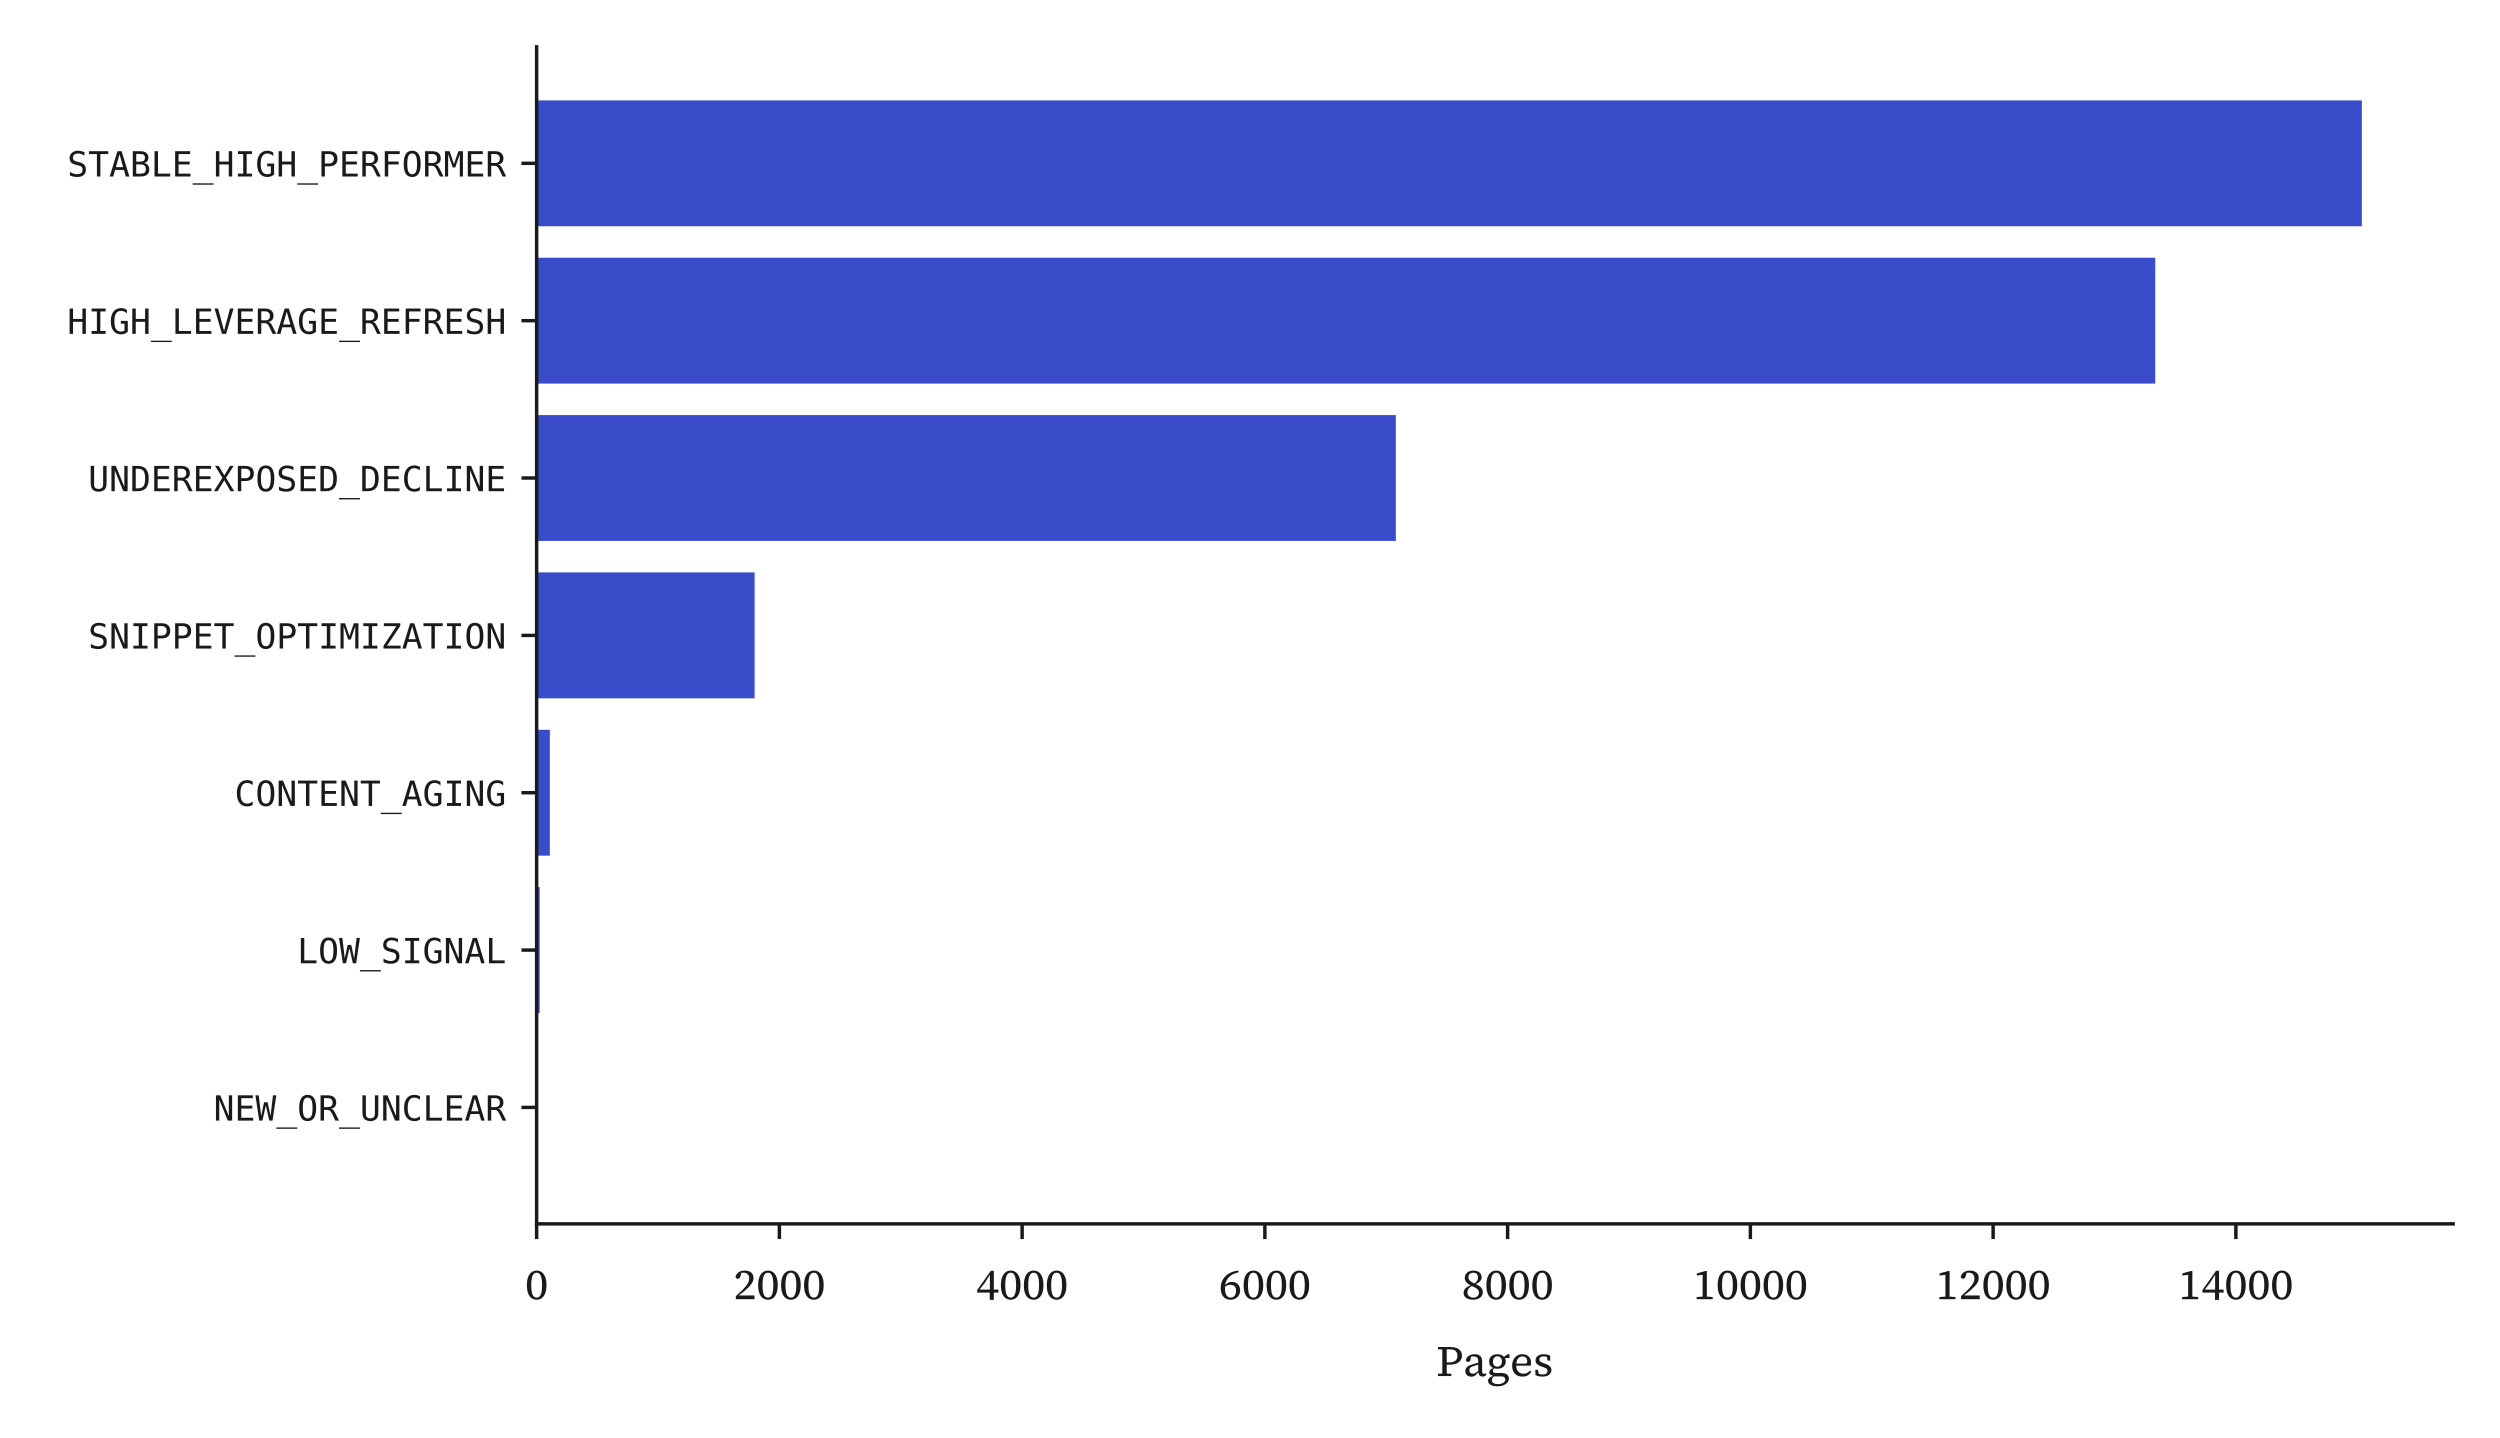
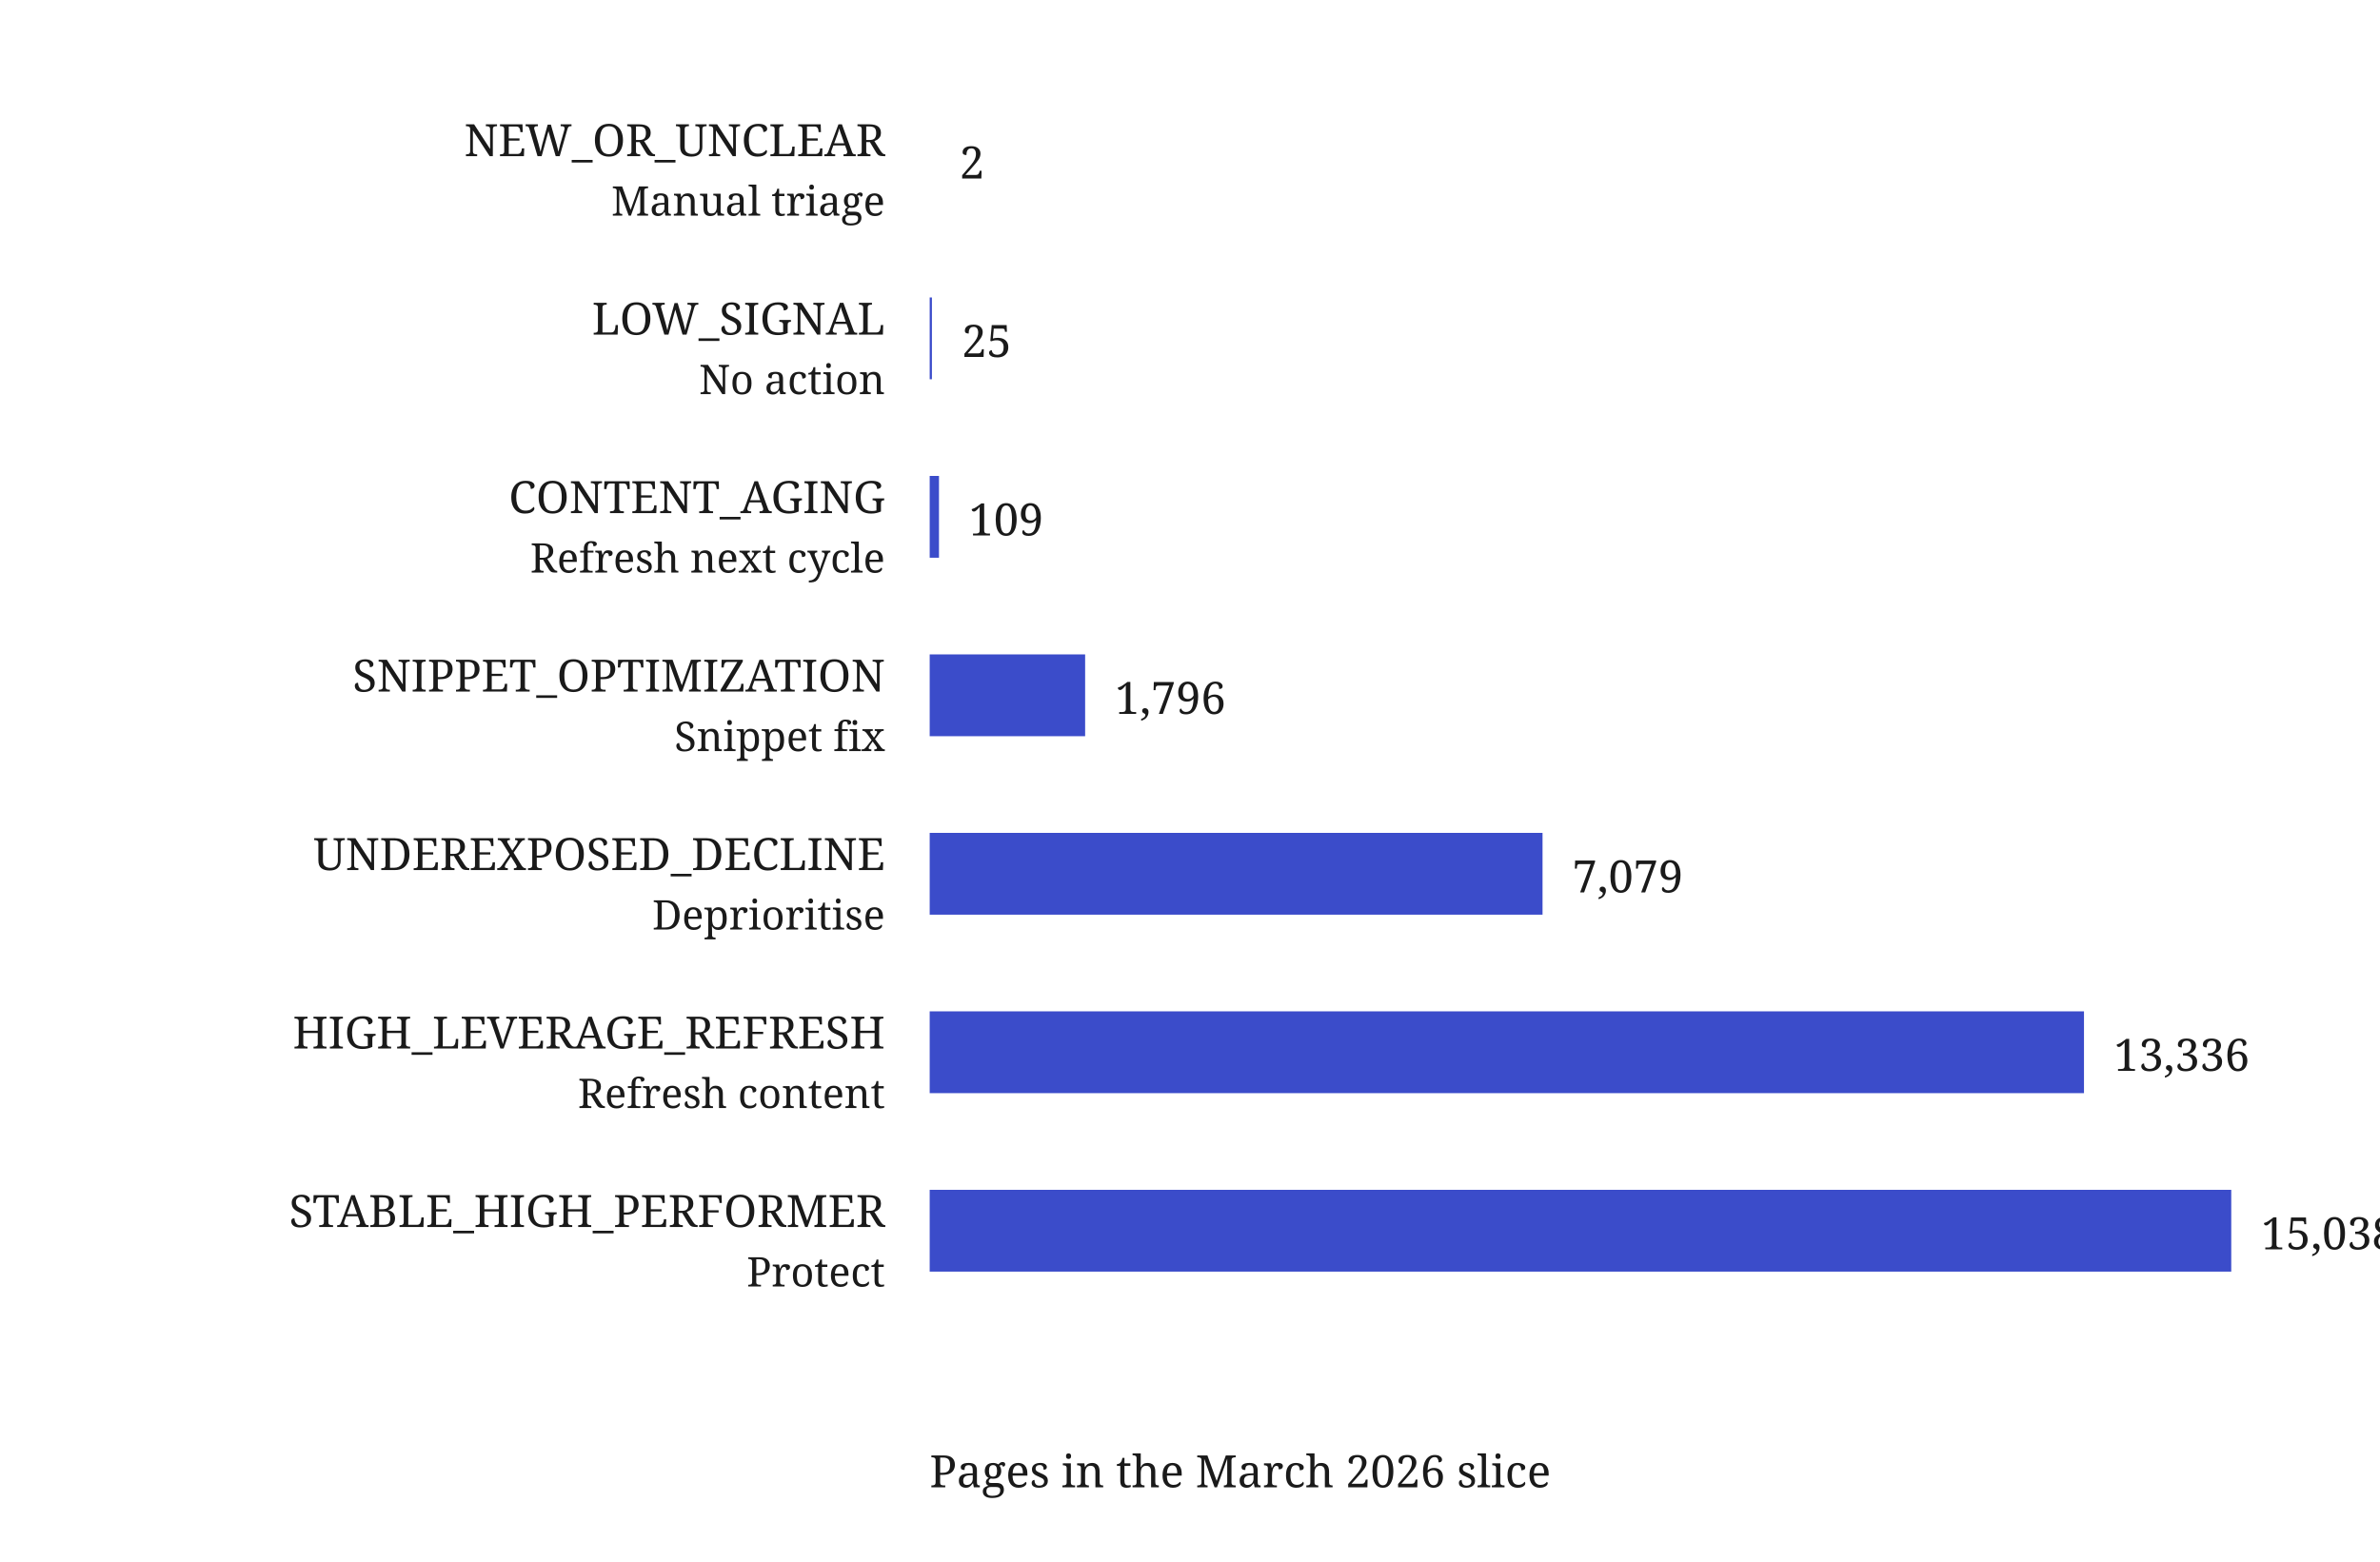
- <svg xmlns="http://www.w3.org/2000/svg" xmlns:xlink="http://www.w3.org/1999/xlink" width="576pt" height="331.2pt" viewBox="0 0 576 331.2" version="1.1">
-   <defs>
-     <style type="text/css">*{stroke-linejoin: round; stroke-linecap: butt}</style>
-   </defs>
-   <g id="figure_1">
-     <g id="patch_1">
-       <path d="M 0 331.2  L 576 331.2  L 576 0  L 0 0  L 0 331.2  z " style="fill: none" />
-     </g>
-     <g id="axes_1">
-       <g id="patch_2">
-         <path d="M 123.64 281.98  L 565.2 281.98  L 565.2 10.8  L 123.64 10.8  L 123.64 281.98  z " style="fill: none" />
-       </g>
-       <g id="patch_3">
-         <path d="M 123.64 269.654  L 123.696 269.654  L 123.696 240.65  L 123.64 240.65  z " clip-path="url(#p94d26c40f6)" style="fill: #3b4cca" />
-       </g>
-       <g id="patch_4">
-         <path d="M 123.64 233.4  L 124.339 233.4  L 124.339 204.396  L 123.64 204.396  z " clip-path="url(#p94d26c40f6)" style="fill: #3b4cca" />
-       </g>
-       <g id="patch_5">
-         <path d="M 123.64 197.146  L 126.688 197.146  L 126.688 168.142  L 123.64 168.142  z " clip-path="url(#p94d26c40f6)" style="fill: #3b4cca" />
-       </g>
-       <g id="patch_6">
-         <path d="M 123.64 160.892  L 173.865 160.892  L 173.865 131.888  L 123.64 131.888  z " clip-path="url(#p94d26c40f6)" style="fill: #3b4cca" />
-       </g>
-       <g id="patch_7">
-         <path d="M 123.64 124.638  L 321.602 124.638  L 321.602 95.634  L 123.64 95.634  z " clip-path="url(#p94d26c40f6)" style="fill: #3b4cca" />
-       </g>
-       <g id="patch_8">
-         <path d="M 123.64 88.384  L 496.577 88.384  L 496.577 59.38  L 123.64 59.38  z " clip-path="url(#p94d26c40f6)" style="fill: #3b4cca" />
-       </g>
-       <g id="patch_9">
-         <path d="M 123.64 52.13  L 544.173 52.13  L 544.173 23.126  L 123.64 23.126  z " clip-path="url(#p94d26c40f6)" style="fill: #3b4cca" />
-       </g>
-       <g id="matplotlib.axis_1">
-         <g id="xtick_1">
-           <g id="line2d_1">
-             <defs>
-               <path id="m55b475b2a7" d="M 0 0  L 0 3.5  " style="stroke: #1a1a1a; stroke-width: 0.8" />
-             </defs>
-             <g>
-               <use xlink:href="#m55b475b2a7" x="123.64" y="281.98" style="fill: #1a1a1a; stroke: #1a1a1a; stroke-width: 0.8" />
-             </g>
-           </g>
-           <g id="text_1">
-             <g style="fill: #1a1a1a" transform="translate(120.9947 299.34) scale(0.1 -0.1)">
-               <defs>
-                 <path id="SourceSerif4-Regular-87" d="M 1702 -77  Q 1286 -77 956 150  Q 627 378 441 851  Q 256 1325 256 2054  Q 256 2790 441 3270  Q 627 3750 956 3987  Q 1286 4224 1702 4224  Q 2118 4224 2441 3993  Q 2765 3763 2953 3289  Q 3142 2816 3142 2080  Q 3142 1350 2953 870  Q 2765 390 2441 156  Q 2118 -77 1702 -77  z M 1702 237  Q 1901 237 2048 342  Q 2195 448 2294 669  Q 2394 890 2445 1235  Q 2496 1581 2496 2067  Q 2496 2554 2445 2902  Q 2394 3251 2294 3475  Q 2195 3699 2048 3804  Q 1901 3910 1702 3910  Q 1504 3910 1350 3804  Q 1197 3699 1097 3478  Q 998 3258 947 2909  Q 896 2560 896 2067  Q 896 1581 947 1235  Q 998 890 1097 669  Q 1197 448 1350 342  Q 1504 237 1702 237  z " transform="scale(0.015625)" />
-               </defs>
-               <use xlink:href="#SourceSerif4-Regular-87" />
-             </g>
-           </g>
-         </g>
-         <g id="xtick_2">
-           <g id="line2d_2">
-             <g>
-               <use xlink:href="#m55b475b2a7" x="179.569" y="281.98" style="fill: #1a1a1a; stroke: #1a1a1a; stroke-width: 0.8" />
-             </g>
-           </g>
-           <g id="text_2">
-             <g style="fill: #1a1a1a" transform="translate(168.9882 299.34) scale(0.1 -0.1)">
-               <defs>
-                 <path id="SourceSerif4-Regular-89" d="M 352 0  L 352 454  Q 614 685 860 921  Q 1107 1158 1338 1382  Q 1677 1722 1894 2006  Q 2112 2291 2217 2553  Q 2323 2816 2323 3066  Q 2323 3456 2099 3686  Q 1875 3917 1485 3917  Q 1325 3917 1168 3894  Q 1011 3872 858 3821  L 1203 4026  L 1062 3488  Q 1024 3334 966 3228  Q 909 3123 832 3072  Q 755 3021 646 3021  Q 493 3021 413 3101  Q 333 3181 294 3270  Q 346 3565 531 3779  Q 717 3994 1005 4109  Q 1293 4224 1645 4224  Q 2054 4224 2348 4096  Q 2643 3968 2800 3718  Q 2957 3469 2957 3117  Q 2957 2829 2835 2563  Q 2714 2298 2435 1987  Q 2157 1677 1677 1254  Q 1542 1139 1385 1014  Q 1229 890 1059 762  Q 890 634 717 506  L 800 710  L 800 550  L 3104 550  L 3104 0  L 352 0  z " transform="scale(0.015625)" />
-               </defs>
-               <use xlink:href="#SourceSerif4-Regular-89" />
-               <use xlink:href="#SourceSerif4-Regular-87" transform="translate(52.90625 0)" />
-               <use xlink:href="#SourceSerif4-Regular-87" transform="translate(105.8125 0)" />
-               <use xlink:href="#SourceSerif4-Regular-87" transform="translate(158.7188 0)" />
-             </g>
-           </g>
-         </g>
-         <g id="xtick_3">
-           <g id="line2d_3">
-             <g>
-               <use xlink:href="#m55b475b2a7" x="235.499" y="281.98" style="fill: #1a1a1a; stroke: #1a1a1a; stroke-width: 0.8" />
-             </g>
-           </g>
-           <g id="text_3">
-             <g style="fill: #1a1a1a" transform="translate(224.9176 299.34) scale(0.1 -0.1)">
-               <defs>
-                 <path id="SourceSerif4-Regular-8b" d="M 1997 -96  L 1997 1152  L 2016 1248  L 2016 3616  L 1850 3616  L 2099 3738  L 1312 2470  L 435 1338  L 506 1587  L 506 1414  L 3277 1414  L 3277 973  L 147 973  L 147 1357  L 2150 4186  L 2598 4186  L 2598 -96  L 1997 -96  z " transform="scale(0.015625)" />
-               </defs>
-               <use xlink:href="#SourceSerif4-Regular-8b" />
-               <use xlink:href="#SourceSerif4-Regular-87" transform="translate(52.90625 0)" />
-               <use xlink:href="#SourceSerif4-Regular-87" transform="translate(105.8125 0)" />
-               <use xlink:href="#SourceSerif4-Regular-87" transform="translate(158.7188 0)" />
-             </g>
-           </g>
-         </g>
-         <g id="xtick_4">
-           <g id="line2d_4">
-             <g>
-               <use xlink:href="#m55b475b2a7" x="291.428" y="281.98" style="fill: #1a1a1a; stroke: #1a1a1a; stroke-width: 0.8" />
-             </g>
-           </g>
-           <g id="text_4">
-             <g style="fill: #1a1a1a" transform="translate(280.847 299.34) scale(0.1 -0.1)">
-               <defs>
-                 <path id="SourceSerif4-Regular-8d" d="M 1715 -77  Q 1292 -77 962 115  Q 633 307 444 700  Q 256 1094 256 1683  Q 256 2163 428 2595  Q 601 3027 934 3369  Q 1267 3712 1750 3936  Q 2233 4160 2854 4224  L 2918 3974  Q 2368 3853 1980 3635  Q 1593 3418 1350 3120  Q 1107 2822 995 2457  Q 883 2093 883 1670  Q 883 1152 988 838  Q 1094 525 1283 381  Q 1472 237 1708 237  Q 1964 237 2143 358  Q 2323 480 2422 707  Q 2521 934 2521 1248  Q 2521 1683 2306 1904  Q 2092 2125 1728 2125  Q 1478 2125 1244 2045  Q 1011 1965 812 1760  L 716 1990  L 838 1965  Q 1036 2253 1308 2403  Q 1580 2554 1939 2554  Q 2304 2554 2569 2394  Q 2835 2234 2979 1949  Q 3123 1664 3123 1280  Q 3123 973 3011 723  Q 2899 474 2703 294  Q 2508 115 2255 19  Q 2003 -77 1715 -77  z " transform="scale(0.015625)" />
-               </defs>
-               <use xlink:href="#SourceSerif4-Regular-8d" />
-               <use xlink:href="#SourceSerif4-Regular-87" transform="translate(52.90625 0)" />
-               <use xlink:href="#SourceSerif4-Regular-87" transform="translate(105.8125 0)" />
-               <use xlink:href="#SourceSerif4-Regular-87" transform="translate(158.7188 0)" />
-             </g>
-           </g>
-         </g>
-         <g id="xtick_5">
-           <g id="line2d_5">
-             <g>
-               <use xlink:href="#m55b475b2a7" x="347.358" y="281.98" style="fill: #1a1a1a; stroke: #1a1a1a; stroke-width: 0.8" />
-             </g>
-           </g>
-           <g id="text_5">
-             <g style="fill: #1a1a1a" transform="translate(336.7764 299.34) scale(0.1 -0.1)">
-               <defs>
-                 <path id="SourceSerif4-Regular-8f" d="M 1690 -77  Q 1268 -77 951 38  Q 634 154 458 387  Q 282 621 282 954  Q 282 1222 407 1424  Q 532 1626 762 1776  Q 992 1926 1319 2035  L 1415 2163  L 1664 2048  Q 1383 1888 1200 1737  Q 1018 1587 931 1408  Q 845 1229 845 998  Q 845 768 954 595  Q 1063 422 1258 329  Q 1453 237 1716 237  Q 2093 237 2317 438  Q 2541 640 2541 973  Q 2541 1178 2445 1331  Q 2349 1485 2122 1629  Q 1895 1773 1498 1946  Q 1165 2093 931 2269  Q 698 2445 573 2662  Q 448 2880 448 3155  Q 448 3475 608 3715  Q 768 3955 1056 4089  Q 1344 4224 1728 4224  Q 2119 4224 2391 4099  Q 2663 3974 2803 3750  Q 2944 3526 2944 3232  Q 2944 3034 2845 2848  Q 2746 2662 2547 2505  Q 2349 2349 2042 2221  L 1965 2106  L 1754 2214  Q 2087 2458 2247 2694  Q 2407 2931 2407 3213  Q 2407 3411 2330 3571  Q 2253 3731 2099 3820  Q 1946 3910 1716 3910  Q 1504 3910 1338 3830  Q 1172 3750 1082 3603  Q 992 3456 992 3251  Q 992 3072 1069 2918  Q 1146 2765 1351 2617  Q 1556 2470 1927 2304  Q 2292 2144 2557 1974  Q 2823 1805 2967 1581  Q 3111 1357 3111 1030  Q 3111 704 2931 451  Q 2752 198 2432 60  Q 2112 -77 1690 -77  z " transform="scale(0.015625)" />
-               </defs>
-               <use xlink:href="#SourceSerif4-Regular-8f" />
-               <use xlink:href="#SourceSerif4-Regular-87" transform="translate(52.90625 0)" />
-               <use xlink:href="#SourceSerif4-Regular-87" transform="translate(105.8125 0)" />
-               <use xlink:href="#SourceSerif4-Regular-87" transform="translate(158.7188 0)" />
-             </g>
-           </g>
-         </g>
-         <g id="xtick_6">
-           <g id="line2d_6">
-             <g>
-               <use xlink:href="#m55b475b2a7" x="403.287" y="281.98" style="fill: #1a1a1a; stroke: #1a1a1a; stroke-width: 0.8" />
-             </g>
-           </g>
-           <g id="text_6">
-             <g style="fill: #1a1a1a" transform="translate(390.0606 299.34) scale(0.1 -0.1)">
-               <defs>
-                 <path id="SourceSerif4-Regular-88" d="M 538 0  L 538 320  L 1530 397  L 1939 397  L 2912 320  L 2912 0  L 538 0  z M 1421 0  Q 1421 282 1424 560  Q 1427 838 1427 1116  Q 1427 1395 1427 1677  L 1427 3597  L 570 3488  L 570 3808  L 1882 4173  L 2054 4141  L 2042 2758  L 2042 1677  Q 2042 1395 2045 1116  Q 2048 838 2048 560  Q 2048 282 2054 0  L 1421 0  z " transform="scale(0.015625)" />
-               </defs>
-               <use xlink:href="#SourceSerif4-Regular-88" />
-               <use xlink:href="#SourceSerif4-Regular-87" transform="translate(52.90625 0)" />
-               <use xlink:href="#SourceSerif4-Regular-87" transform="translate(105.8125 0)" />
-               <use xlink:href="#SourceSerif4-Regular-87" transform="translate(158.7188 0)" />
-               <use xlink:href="#SourceSerif4-Regular-87" transform="translate(211.625 0)" />
-             </g>
-           </g>
-         </g>
-         <g id="xtick_7">
-           <g id="line2d_7">
-             <g>
-               <use xlink:href="#m55b475b2a7" x="459.217" y="281.98" style="fill: #1a1a1a; stroke: #1a1a1a; stroke-width: 0.8" />
-             </g>
-           </g>
-           <g id="text_7">
-             <g style="fill: #1a1a1a" transform="translate(445.99 299.34) scale(0.1 -0.1)">
-               <use xlink:href="#SourceSerif4-Regular-88" />
-               <use xlink:href="#SourceSerif4-Regular-89" transform="translate(52.90625 0)" />
-               <use xlink:href="#SourceSerif4-Regular-87" transform="translate(105.8125 0)" />
-               <use xlink:href="#SourceSerif4-Regular-87" transform="translate(158.7188 0)" />
-               <use xlink:href="#SourceSerif4-Regular-87" transform="translate(211.625 0)" />
-             </g>
-           </g>
-         </g>
-         <g id="xtick_8">
-           <g id="line2d_8">
-             <g>
-               <use xlink:href="#m55b475b2a7" x="515.146" y="281.98" style="fill: #1a1a1a; stroke: #1a1a1a; stroke-width: 0.8" />
-             </g>
-           </g>
-           <g id="text_8">
-             <g style="fill: #1a1a1a" transform="translate(501.9194 299.34) scale(0.1 -0.1)">
-               <use xlink:href="#SourceSerif4-Regular-88" />
-               <use xlink:href="#SourceSerif4-Regular-8b" transform="translate(52.90625 0)" />
-               <use xlink:href="#SourceSerif4-Regular-87" transform="translate(105.8125 0)" />
-               <use xlink:href="#SourceSerif4-Regular-87" transform="translate(158.7188 0)" />
-               <use xlink:href="#SourceSerif4-Regular-87" transform="translate(211.625 0)" />
-             </g>
-           </g>
-         </g>
-         <g id="text_9">
-           <g style="fill: #1a1a1a" transform="translate(330.9356 317.05) scale(0.1 -0.1)">
-             <defs>
-               <path id="SourceSerif4-Regular-11" d="M 243 0  L 243 339  L 1101 384  L 1312 384  L 2214 339  L 2214 0  L 243 0  z M 870 0  Q 877 333 877 662  Q 877 992 877 1325  Q 877 1658 877 1990  L 877 2304  Q 877 2637 877 2966  Q 877 3296 877 3629  Q 877 3962 870 4288  L 1536 4288  Q 1536 3962 1533 3632  Q 1530 3302 1530 2969  Q 1530 2637 1530 2304  L 1530 1894  Q 1530 1594 1530 1283  Q 1530 973 1533 653  Q 1536 333 1536 0  L 870 0  z M 1222 1677  L 1222 2022  L 1907 2022  Q 2342 2022 2604 2140  Q 2867 2259 2985 2480  Q 3104 2701 3104 3002  Q 3104 3469 2832 3705  Q 2560 3942 1946 3942  L 1274 3942  L 1274 4288  L 2029 4288  Q 2605 4288 2992 4131  Q 3379 3974 3577 3689  Q 3776 3405 3776 3014  Q 3776 2637 3577 2333  Q 3379 2029 2963 1853  Q 2547 1677 1888 1677  L 1222 1677  z M 243 3955  L 243 4288  L 1133 4288  L 1133 3904  L 1050 3904  L 243 3955  z " transform="scale(0.015625)" />
-               <path id="SourceSerif4-Regular-1c" d="M 1184 -90  Q 819 -90 560 121  Q 301 333 301 742  Q 301 979 400 1158  Q 499 1338 726 1478  Q 954 1619 1344 1728  Q 1530 1786 1712 1834  Q 1894 1882 2076 1933  Q 2259 1984 2438 2035  L 2438 1773  Q 2208 1702 1977 1628  Q 1747 1555 1517 1478  Q 1254 1402 1120 1302  Q 986 1203 938 1091  Q 890 979 890 851  Q 890 614 1037 483  Q 1184 352 1427 352  Q 1587 352 1715 409  Q 1843 467 1990 585  Q 2138 704 2336 877  L 2381 512  L 2157 512  Q 2029 346 1897 208  Q 1766 70 1596 -10  Q 1427 -90 1184 -90  z M 2842 -70  Q 2566 -70 2396 109  Q 2227 288 2214 640  L 2202 653  L 2202 2118  Q 2202 2413 2131 2585  Q 2061 2758 1910 2828  Q 1760 2899 1530 2899  Q 1370 2899 1222 2873  Q 1075 2848 915 2778  L 1171 3034  L 1069 2458  Q 1037 2266 947 2176  Q 858 2086 710 2086  Q 557 2086 477 2166  Q 397 2246 378 2355  Q 461 2752 813 2989  Q 1165 3226 1696 3226  Q 2029 3226 2272 3117  Q 2515 3008 2646 2768  Q 2778 2528 2778 2118  L 2778 698  Q 2778 499 2848 412  Q 2918 326 3046 326  Q 3130 326 3190 355  Q 3251 384 3302 422  L 3405 198  Q 3309 77 3171 3  Q 3034 -70 2842 -70  z " transform="scale(0.015625)" />
-               <path id="SourceSerif4-Regular-22" d="M 1600 -1510  Q 1152 -1510 845 -1408  Q 538 -1306 378 -1126  Q 218 -947 218 -717  Q 218 -538 307 -397  Q 397 -256 595 -141  Q 794 -26 1114 70  L 1158 26  Q 1037 -64 953 -166  Q 870 -269 828 -377  Q 787 -486 787 -614  Q 787 -781 880 -909  Q 973 -1037 1168 -1107  Q 1363 -1178 1670 -1178  Q 2029 -1178 2272 -1085  Q 2515 -992 2640 -841  Q 2765 -691 2765 -518  Q 2765 -307 2614 -176  Q 2464 -45 2138 -45  L 1312 -45  Q 1216 -45 1117 -41  Q 1018 -38 928 -32  L 928 70  Q 691 115 544 227  Q 397 339 397 557  Q 397 749 534 896  Q 672 1043 934 1184  L 934 1325  L 1261 1274  Q 1088 1126 1005 1017  Q 922 909 922 781  Q 922 621 1034 537  Q 1146 454 1402 454  L 2234 454  Q 2586 454 2822 348  Q 3059 243 3177 54  Q 3296 -134 3296 -384  Q 3296 -608 3174 -813  Q 3053 -1018 2829 -1174  Q 2605 -1331 2291 -1420  Q 1978 -1510 1600 -1510  z M 1600 1075  Q 1242 1075 963 1203  Q 685 1331 528 1571  Q 371 1811 371 2144  Q 371 2477 528 2720  Q 685 2963 963 3094  Q 1242 3226 1600 3226  Q 1837 3226 2029 3168  Q 2221 3110 2361 3011  Q 2502 2912 2586 2778  L 2630 2771  Q 2726 2650 2777 2502  Q 2829 2355 2829 2157  Q 2829 1830 2672 1587  Q 2515 1344 2236 1209  Q 1958 1075 1600 1075  z M 1594 1382  Q 1798 1382 1948 1481  Q 2099 1581 2182 1753  Q 2266 1926 2266 2163  Q 2266 2394 2186 2563  Q 2106 2733 1955 2825  Q 1805 2918 1606 2918  Q 1402 2918 1251 2822  Q 1101 2726 1017 2553  Q 934 2381 934 2150  Q 934 1920 1014 1747  Q 1094 1574 1241 1478  Q 1389 1382 1594 1382  z M 2406 2662  L 2406 2848  L 2566 2848  L 3174 3251  L 3379 3219  L 3379 2662  L 2406 2662  z " transform="scale(0.015625)" />
-               <path id="SourceSerif4-Regular-20" d="M 1830 -77  Q 1350 -77 1008 118  Q 666 314 483 675  Q 301 1037 301 1530  Q 301 2029 493 2409  Q 685 2790 1024 3008  Q 1363 3226 1798 3226  Q 2189 3226 2477 3075  Q 2765 2925 2928 2643  Q 3091 2362 3091 1971  Q 3091 1850 3075 1731  Q 3059 1613 3040 1536  L 640 1536  L 640 1837  L 2317 1837  Q 2451 1882 2489 1965  Q 2528 2048 2528 2157  Q 2528 2406 2441 2569  Q 2355 2733 2192 2813  Q 2029 2893 1798 2893  Q 1555 2893 1350 2758  Q 1146 2624 1024 2339  Q 902 2054 902 1594  Q 902 1203 1033 924  Q 1165 646 1405 499  Q 1645 352 1965 352  Q 2304 352 2531 477  Q 2758 602 2938 806  L 3136 646  Q 2995 435 2822 268  Q 2650 102 2413 12  Q 2176 -77 1830 -77  z " transform="scale(0.015625)" />
-               <path id="SourceSerif4-Regular-2e" d="M 1389 -77  Q 1069 -77 806 -16  Q 544 45 333 147  L 307 922  L 685 922  L 858 141  L 550 141  L 550 461  Q 704 358 921 297  Q 1139 237 1395 237  Q 1651 237 1808 307  Q 1965 378 2038 496  Q 2112 614 2112 755  Q 2112 966 1965 1088  Q 1818 1210 1498 1312  L 1286 1389  Q 986 1485 774 1609  Q 563 1734 451 1907  Q 339 2080 339 2317  Q 339 2573 483 2781  Q 627 2989 899 3107  Q 1171 3226 1542 3226  Q 1824 3226 2073 3162  Q 2323 3098 2509 2995  L 2496 2272  L 2125 2272  L 1984 2970  L 2246 2970  L 2246 2707  Q 2093 2810 1917 2858  Q 1741 2906 1542 2906  Q 1216 2906 1059 2778  Q 902 2650 902 2451  Q 902 2253 1040 2141  Q 1178 2029 1510 1914  L 1677 1856  Q 2016 1747 2243 1606  Q 2470 1466 2579 1290  Q 2688 1114 2688 877  Q 2688 608 2534 393  Q 2381 179 2093 51  Q 1805 -77 1389 -77  z " transform="scale(0.015625)" />
-             </defs>
-             <use xlink:href="#SourceSerif4-Regular-11" />
-             <use xlink:href="#SourceSerif4-Regular-1c" transform="translate(62.09375 0)" />
-             <use xlink:href="#SourceSerif4-Regular-22" transform="translate(115.6875 0)" />
-             <use xlink:href="#SourceSerif4-Regular-20" transform="translate(169.8906 0)" />
-             <use xlink:href="#SourceSerif4-Regular-2e" transform="translate(223.1875 0)" />
-           </g>
-         </g>
-       </g>
-       <g id="matplotlib.axis_2">
-         <g id="ytick_1">
-           <g id="line2d_9">
-             <defs>
-               <path id="mc82a48d1d4" d="M 0 0  L -3.5 0  " style="stroke: #1a1a1a; stroke-width: 0.8" />
-             </defs>
-             <g>
-               <use xlink:href="#mc82a48d1d4" x="123.64" y="255.152" style="fill: #1a1a1a; stroke: #1a1a1a; stroke-width: 0.8" />
-             </g>
-           </g>
-           <g id="text_10">
-             <g style="fill: #1a1a1a" transform="translate(49.2125 258.1911) scale(0.08 -0.08)">
-               <defs>
-                 <path id="DejaVuSansMono-31" d="M 434 4666  L 1234 4666  L 2809 825  L 2809 4666  L 3419 4666  L 3419 0  L 2619 0  L 1044 3841  L 1044 0  L 434 0  L 434 4666  z " transform="scale(0.015625)" />
-                 <path id="DejaVuSansMono-28" d="M 616 4666  L 3384 4666  L 3384 4134  L 1247 4134  L 1247 2753  L 3291 2753  L 3291 2222  L 1247 2222  L 1247 531  L 3444 531  L 3444 0  L 616 0  L 616 4666  z " transform="scale(0.015625)" />
-                 <path id="DejaVuSansMono-3a" d="M 0 4666  L 616 4666  L 1063 878  L 1594 3384  L 2253 3384  L 2791 872  L 3238 4666  L 3853 4666  L 3156 0  L 2559 0  L 1925 2772  L 1294 0  L 697 0  L 0 4666  z " transform="scale(0.015625)" />
-                 <path id="DejaVuSansMono-42" d="M 3853 -1259  L 3853 -1509  L 0 -1509  L 0 -1259  L 3853 -1259  z " transform="scale(0.015625)" />
-                 <path id="DejaVuSansMono-32" d="M 2828 2328  Q 2828 3356 2617 3797  Q 2406 4238 1925 4238  Q 1447 4238 1236 3797  Q 1025 3356 1025 2328  Q 1025 1303 1236 862  Q 1447 422 1925 422  Q 2406 422 2617 861  Q 2828 1300 2828 2328  z M 3488 2328  Q 3488 1109 3102 509  Q 2716 -91 1925 -91  Q 1134 -91 750 506  Q 366 1103 366 2328  Q 366 3550 752 4150  Q 1138 4750 1925 4750  Q 2716 4750 3102 4150  Q 3488 3550 3488 2328  z " transform="scale(0.015625)" />
-                 <path id="DejaVuSansMono-35" d="M 2375 2203  Q 2619 2141 2791 1967  Q 2963 1794 3219 1275  L 3853 0  L 3175 0  L 2619 1178  Q 2378 1681 2186 1826  Q 1994 1972 1684 1972  L 1081 1972  L 1081 0  L 447 0  L 447 4666  L 1747 4666  Q 2516 4666 2925 4319  Q 3334 3972 3334 3316  Q 3334 2853 3082 2561  Q 2831 2269 2375 2203  z M 1081 4147  L 1081 2491  L 1772 2491  Q 2225 2491 2447 2694  Q 2669 2897 2669 3316  Q 2669 3719 2433 3933  Q 2197 4147 1747 4147  L 1081 4147  z " transform="scale(0.015625)" />
-                 <path id="DejaVuSansMono-38" d="M 459 1791  L 459 4666  L 1094 4666  L 1094 1503  Q 1094 1163 1112 1017  Q 1131 872 1178 794  Q 1278 609 1467 515  Q 1656 422 1925 422  Q 2197 422 2384 515  Q 2572 609 2675 794  Q 2722 872 2740 1015  Q 2759 1159 2759 1497  L 2759 4666  L 3391 4666  L 3391 1791  Q 3391 1075 3302 773  Q 3213 472 2994 275  Q 2788 91 2522 0  Q 2256 -91 1925 -91  Q 1597 -91 1331 0  Q 1066 91 856 275  Q 641 469 550 776  Q 459 1084 459 1791  z " transform="scale(0.015625)" />
-                 <path id="DejaVuSansMono-26" d="M 3353 166  Q 3113 38 2859 -26  Q 2606 -91 2322 -91  Q 1425 -91 929 543  Q 434 1178 434 2328  Q 434 3472 932 4111  Q 1431 4750 2322 4750  Q 2606 4750 2859 4686  Q 3113 4622 3353 4494  L 3353 3847  Q 3122 4038 2856 4138  Q 2591 4238 2322 4238  Q 1706 4238 1400 3763  Q 1094 3288 1094 2328  Q 1094 1372 1400 897  Q 1706 422 2322 422  Q 2597 422 2861 522  Q 3125 622 3353 813  L 3353 166  z " transform="scale(0.015625)" />
-                 <path id="DejaVuSansMono-2f" d="M 672 4666  L 1306 4666  L 1306 531  L 3559 531  L 3559 0  L 672 0  L 672 4666  z " transform="scale(0.015625)" />
-                 <path id="DejaVuSansMono-24" d="M 1925 4109  L 1259 1722  L 2591 1722  L 1925 4109  z M 1544 4666  L 2309 4666  L 3738 0  L 3084 0  L 2741 1216  L 1106 1216  L 769 0  L 116 0  L 1544 4666  z " transform="scale(0.015625)" />
-               </defs>
-               <use xlink:href="#DejaVuSansMono-31" />
-               <use xlink:href="#DejaVuSansMono-28" transform="translate(60.20312 0)" />
-               <use xlink:href="#DejaVuSansMono-3a" transform="translate(120.4062 0)" />
-               <use xlink:href="#DejaVuSansMono-42" transform="translate(180.6094 0)" />
-               <use xlink:href="#DejaVuSansMono-32" transform="translate(240.8125 0)" />
-               <use xlink:href="#DejaVuSansMono-35" transform="translate(301.0156 0)" />
-               <use xlink:href="#DejaVuSansMono-42" transform="translate(361.2188 0)" />
-               <use xlink:href="#DejaVuSansMono-38" transform="translate(421.4219 0)" />
-               <use xlink:href="#DejaVuSansMono-31" transform="translate(481.625 0)" />
-               <use xlink:href="#DejaVuSansMono-26" transform="translate(541.8281 0)" />
-               <use xlink:href="#DejaVuSansMono-2f" transform="translate(602.0312 0)" />
-               <use xlink:href="#DejaVuSansMono-28" transform="translate(662.2344 0)" />
-               <use xlink:href="#DejaVuSansMono-24" transform="translate(722.4375 0)" />
-               <use xlink:href="#DejaVuSansMono-35" transform="translate(782.6406 0)" />
-             </g>
-           </g>
-         </g>
-         <g id="ytick_2">
-           <g id="line2d_10">
-             <g>
-               <use xlink:href="#mc82a48d1d4" x="123.64" y="218.898" style="fill: #1a1a1a; stroke: #1a1a1a; stroke-width: 0.8" />
-             </g>
-           </g>
-           <g id="text_11">
-             <g style="fill: #1a1a1a" transform="translate(68.4775 221.9371) scale(0.08 -0.08)">
-               <defs>
-                 <path id="DejaVuSansMono-36" d="M 3163 4506  L 3163 3866  Q 2875 4050 2586 4144  Q 2297 4238 2003 4238  Q 1556 4238 1297 4030  Q 1038 3822 1038 3469  Q 1038 3159 1208 2996  Q 1378 2834 1844 2725  L 2175 2650  Q 2831 2497 3131 2169  Q 3431 1841 3431 1275  Q 3431 609 3018 259  Q 2606 -91 1819 -91  Q 1491 -91 1159 -20  Q 828 50 494 191  L 494 863  Q 853 634 1173 528  Q 1494 422 1819 422  Q 2297 422 2562 636  Q 2828 850 2828 1234  Q 2828 1584 2645 1768  Q 2463 1953 2009 2053  L 1672 2131  Q 1022 2278 728 2575  Q 434 2872 434 3372  Q 434 3997 854 4373  Q 1275 4750 1972 4750  Q 2241 4750 2537 4689  Q 2834 4628 3163 4506  z " transform="scale(0.015625)" />
-                 <path id="DejaVuSansMono-2c" d="M 628 4666  L 3219 4666  L 3219 4134  L 2241 4134  L 2241 531  L 3219 531  L 3219 0  L 628 0  L 628 531  L 1606 531  L 1606 4134  L 628 4134  L 628 4666  z " transform="scale(0.015625)" />
-                 <path id="DejaVuSansMono-2a" d="M 3450 384  Q 3197 150 2880 29  Q 2563 -91 2194 -91  Q 1306 -91 812 545  Q 319 1181 319 2328  Q 319 3472 819 4111  Q 1319 4750 2209 4750  Q 2503 4750 2772 4667  Q 3041 4584 3291 4416  L 3291 3769  Q 3038 4009 2772 4123  Q 2506 4238 2209 4238  Q 1594 4238 1286 3761  Q 978 3284 978 2328  Q 978 1356 1276 889  Q 1575 422 2194 422  Q 2403 422 2561 470  Q 2719 519 2847 622  L 2847 1875  L 2169 1875  L 2169 2394  L 3450 2394  L 3450 384  z " transform="scale(0.015625)" />
-               </defs>
-               <use xlink:href="#DejaVuSansMono-2f" />
-               <use xlink:href="#DejaVuSansMono-32" transform="translate(60.20312 0)" />
-               <use xlink:href="#DejaVuSansMono-3a" transform="translate(120.4062 0)" />
-               <use xlink:href="#DejaVuSansMono-42" transform="translate(180.6094 0)" />
-               <use xlink:href="#DejaVuSansMono-36" transform="translate(240.8125 0)" />
-               <use xlink:href="#DejaVuSansMono-2c" transform="translate(301.0156 0)" />
-               <use xlink:href="#DejaVuSansMono-2a" transform="translate(361.2188 0)" />
-               <use xlink:href="#DejaVuSansMono-31" transform="translate(421.4219 0)" />
-               <use xlink:href="#DejaVuSansMono-24" transform="translate(481.625 0)" />
-               <use xlink:href="#DejaVuSansMono-2f" transform="translate(541.8281 0)" />
-             </g>
-           </g>
-         </g>
-         <g id="ytick_3">
-           <g id="line2d_11">
-             <g>
-               <use xlink:href="#mc82a48d1d4" x="123.64" y="182.644" style="fill: #1a1a1a; stroke: #1a1a1a; stroke-width: 0.8" />
-             </g>
-           </g>
-           <g id="text_12">
-             <g style="fill: #1a1a1a" transform="translate(54.02875 185.6831) scale(0.08 -0.08)">
-               <defs>
-                 <path id="DejaVuSansMono-37" d="M 147 4666  L 3706 4666  L 3706 4134  L 2247 4134  L 2247 0  L 1613 0  L 1613 4134  L 147 4134  L 147 4666  z " transform="scale(0.015625)" />
-               </defs>
-               <use xlink:href="#DejaVuSansMono-26" />
-               <use xlink:href="#DejaVuSansMono-32" transform="translate(60.20312 0)" />
-               <use xlink:href="#DejaVuSansMono-31" transform="translate(120.4062 0)" />
-               <use xlink:href="#DejaVuSansMono-37" transform="translate(180.6094 0)" />
-               <use xlink:href="#DejaVuSansMono-28" transform="translate(240.8125 0)" />
-               <use xlink:href="#DejaVuSansMono-31" transform="translate(301.0156 0)" />
-               <use xlink:href="#DejaVuSansMono-37" transform="translate(361.2188 0)" />
-               <use xlink:href="#DejaVuSansMono-42" transform="translate(421.4219 0)" />
-               <use xlink:href="#DejaVuSansMono-24" transform="translate(481.625 0)" />
-               <use xlink:href="#DejaVuSansMono-2a" transform="translate(541.8281 0)" />
-               <use xlink:href="#DejaVuSansMono-2c" transform="translate(602.0312 0)" />
-               <use xlink:href="#DejaVuSansMono-31" transform="translate(662.2344 0)" />
-               <use xlink:href="#DejaVuSansMono-2a" transform="translate(722.4375 0)" />
-             </g>
-           </g>
-         </g>
-         <g id="ytick_4">
-           <g id="line2d_12">
-             <g>
-               <use xlink:href="#mc82a48d1d4" x="123.64" y="146.39" style="fill: #1a1a1a; stroke: #1a1a1a; stroke-width: 0.8" />
-             </g>
-           </g>
-           <g id="text_13">
-             <g style="fill: #1a1a1a" transform="translate(20.315 149.4291) scale(0.08 -0.08)">
-               <defs>
-                 <path id="DejaVuSansMono-33" d="M 1247 4147  L 1247 2394  L 1978 2394  Q 2416 2394 2661 2625  Q 2906 2856 2906 3272  Q 2906 3688 2662 3917  Q 2419 4147 1978 4147  L 1247 4147  z M 616 4666  L 1978 4666  Q 2759 4666 3162 4311  Q 3566 3956 3566 3272  Q 3566 2581 3164 2228  Q 2763 1875 1978 1875  L 1247 1875  L 1247 0  L 616 0  L 616 4666  z " transform="scale(0.015625)" />
-                 <path id="DejaVuSansMono-30" d="M 269 4666  L 1113 4666  L 1919 2291  L 2731 4666  L 3578 4666  L 3578 0  L 2994 0  L 2994 4122  L 2163 1663  L 1684 1663  L 850 4122  L 850 0  L 269 0  L 269 4666  z " transform="scale(0.015625)" />
-                 <path id="DejaVuSansMono-3d" d="M 556 4666  L 3584 4666  L 3584 4184  L 1147 531  L 3653 531  L 3653 0  L 488 0  L 488 481  L 2859 4134  L 556 4134  L 556 4666  z " transform="scale(0.015625)" />
-               </defs>
-               <use xlink:href="#DejaVuSansMono-36" />
-               <use xlink:href="#DejaVuSansMono-31" transform="translate(60.20312 0)" />
-               <use xlink:href="#DejaVuSansMono-2c" transform="translate(120.4062 0)" />
-               <use xlink:href="#DejaVuSansMono-33" transform="translate(180.6094 0)" />
-               <use xlink:href="#DejaVuSansMono-33" transform="translate(240.8125 0)" />
-               <use xlink:href="#DejaVuSansMono-28" transform="translate(301.0156 0)" />
-               <use xlink:href="#DejaVuSansMono-37" transform="translate(361.2188 0)" />
-               <use xlink:href="#DejaVuSansMono-42" transform="translate(421.4219 0)" />
-               <use xlink:href="#DejaVuSansMono-32" transform="translate(481.625 0)" />
-               <use xlink:href="#DejaVuSansMono-33" transform="translate(541.8281 0)" />
-               <use xlink:href="#DejaVuSansMono-37" transform="translate(602.0312 0)" />
-               <use xlink:href="#DejaVuSansMono-2c" transform="translate(662.2344 0)" />
-               <use xlink:href="#DejaVuSansMono-30" transform="translate(722.4375 0)" />
-               <use xlink:href="#DejaVuSansMono-2c" transform="translate(782.6406 0)" />
-               <use xlink:href="#DejaVuSansMono-3d" transform="translate(842.8438 0)" />
-               <use xlink:href="#DejaVuSansMono-24" transform="translate(903.0469 0)" />
-               <use xlink:href="#DejaVuSansMono-37" transform="translate(963.25 0)" />
-               <use xlink:href="#DejaVuSansMono-2c" transform="translate(1023.453 0)" />
-               <use xlink:href="#DejaVuSansMono-32" transform="translate(1083.656 0)" />
-               <use xlink:href="#DejaVuSansMono-31" transform="translate(1143.859 0)" />
-             </g>
-           </g>
-         </g>
-         <g id="ytick_5">
-           <g id="line2d_13">
-             <g>
-               <use xlink:href="#mc82a48d1d4" x="123.64" y="110.136" style="fill: #1a1a1a; stroke: #1a1a1a; stroke-width: 0.8" />
-             </g>
-           </g>
-           <g id="text_14">
-             <g style="fill: #1a1a1a" transform="translate(20.315 113.1751) scale(0.08 -0.08)">
-               <defs>
-                 <path id="DejaVuSansMono-27" d="M 1363 519  Q 2159 519 2475 911  Q 2791 1303 2791 2328  Q 2791 3363 2477 3755  Q 2163 4147 1363 4147  L 1063 4147  L 1063 519  L 1363 519  z M 1375 4666  Q 2444 4666 2950 4097  Q 3456 3528 3456 2328  Q 3456 1134 2950 567  Q 2444 0 1375 0  L 428 0  L 428 4666  L 1375 4666  z " transform="scale(0.015625)" />
-                 <path id="DejaVuSansMono-3b" d="M 269 4666  L 947 4666  L 1972 2906  L 3016 4666  L 3694 4666  L 2297 2472  L 3794 0  L 3116 0  L 1972 2009  L 738 0  L 56 0  L 1619 2472  L 269 4666  z " transform="scale(0.015625)" />
-               </defs>
-               <use xlink:href="#DejaVuSansMono-38" />
-               <use xlink:href="#DejaVuSansMono-31" transform="translate(60.20312 0)" />
-               <use xlink:href="#DejaVuSansMono-27" transform="translate(120.4062 0)" />
-               <use xlink:href="#DejaVuSansMono-28" transform="translate(180.6094 0)" />
-               <use xlink:href="#DejaVuSansMono-35" transform="translate(240.8125 0)" />
-               <use xlink:href="#DejaVuSansMono-28" transform="translate(301.0156 0)" />
-               <use xlink:href="#DejaVuSansMono-3b" transform="translate(361.2188 0)" />
-               <use xlink:href="#DejaVuSansMono-33" transform="translate(421.4219 0)" />
-               <use xlink:href="#DejaVuSansMono-32" transform="translate(481.625 0)" />
-               <use xlink:href="#DejaVuSansMono-36" transform="translate(541.8281 0)" />
-               <use xlink:href="#DejaVuSansMono-28" transform="translate(602.0312 0)" />
-               <use xlink:href="#DejaVuSansMono-27" transform="translate(662.2344 0)" />
-               <use xlink:href="#DejaVuSansMono-42" transform="translate(722.4375 0)" />
-               <use xlink:href="#DejaVuSansMono-27" transform="translate(782.6406 0)" />
-               <use xlink:href="#DejaVuSansMono-28" transform="translate(842.8438 0)" />
-               <use xlink:href="#DejaVuSansMono-26" transform="translate(903.0469 0)" />
-               <use xlink:href="#DejaVuSansMono-2f" transform="translate(963.25 0)" />
-               <use xlink:href="#DejaVuSansMono-2c" transform="translate(1023.453 0)" />
-               <use xlink:href="#DejaVuSansMono-31" transform="translate(1083.656 0)" />
-               <use xlink:href="#DejaVuSansMono-28" transform="translate(1143.859 0)" />
-             </g>
-           </g>
-         </g>
-         <g id="ytick_6">
-           <g id="line2d_14">
-             <g>
-               <use xlink:href="#mc82a48d1d4" x="123.64" y="73.882" style="fill: #1a1a1a; stroke: #1a1a1a; stroke-width: 0.8" />
-             </g>
-           </g>
-           <g id="text_15">
-             <g style="fill: #1a1a1a" transform="translate(15.49875 76.92104) scale(0.08 -0.08)">
-               <defs>
-                 <path id="DejaVuSansMono-2b" d="M 428 4666  L 1063 4666  L 1063 2753  L 2791 2753  L 2791 4666  L 3425 4666  L 3425 0  L 2791 0  L 2791 2222  L 1063 2222  L 1063 0  L 428 0  L 428 4666  z " transform="scale(0.015625)" />
-                 <path id="DejaVuSansMono-39" d="M 1925 531  L 3022 4666  L 3675 4666  L 2309 0  L 1544 0  L 178 4666  L 831 4666  L 1925 531  z " transform="scale(0.015625)" />
-                 <path id="DejaVuSansMono-29" d="M 728 4666  L 3475 4666  L 3475 4134  L 1363 4134  L 1363 2759  L 3278 2759  L 3278 2228  L 1363 2228  L 1363 0  L 728 0  L 728 4666  z " transform="scale(0.015625)" />
-               </defs>
-               <use xlink:href="#DejaVuSansMono-2b" />
-               <use xlink:href="#DejaVuSansMono-2c" transform="translate(60.20312 0)" />
-               <use xlink:href="#DejaVuSansMono-2a" transform="translate(120.4062 0)" />
-               <use xlink:href="#DejaVuSansMono-2b" transform="translate(180.6094 0)" />
-               <use xlink:href="#DejaVuSansMono-42" transform="translate(240.8125 0)" />
-               <use xlink:href="#DejaVuSansMono-2f" transform="translate(301.0156 0)" />
-               <use xlink:href="#DejaVuSansMono-28" transform="translate(361.2188 0)" />
-               <use xlink:href="#DejaVuSansMono-39" transform="translate(421.4219 0)" />
-               <use xlink:href="#DejaVuSansMono-28" transform="translate(481.625 0)" />
-               <use xlink:href="#DejaVuSansMono-35" transform="translate(541.8281 0)" />
-               <use xlink:href="#DejaVuSansMono-24" transform="translate(602.0312 0)" />
-               <use xlink:href="#DejaVuSansMono-2a" transform="translate(662.2344 0)" />
-               <use xlink:href="#DejaVuSansMono-28" transform="translate(722.4375 0)" />
-               <use xlink:href="#DejaVuSansMono-42" transform="translate(782.6406 0)" />
-               <use xlink:href="#DejaVuSansMono-35" transform="translate(842.8438 0)" />
-               <use xlink:href="#DejaVuSansMono-28" transform="translate(903.0469 0)" />
-               <use xlink:href="#DejaVuSansMono-29" transform="translate(963.25 0)" />
-               <use xlink:href="#DejaVuSansMono-35" transform="translate(1023.453 0)" />
-               <use xlink:href="#DejaVuSansMono-28" transform="translate(1083.656 0)" />
-               <use xlink:href="#DejaVuSansMono-36" transform="translate(1143.859 0)" />
-               <use xlink:href="#DejaVuSansMono-2b" transform="translate(1204.062 0)" />
-             </g>
-           </g>
-         </g>
-         <g id="ytick_7">
-           <g id="line2d_15">
-             <g>
-               <use xlink:href="#mc82a48d1d4" x="123.64" y="37.628" style="fill: #1a1a1a; stroke: #1a1a1a; stroke-width: 0.8" />
-             </g>
-           </g>
-           <g id="text_16">
-             <g style="fill: #1a1a1a" transform="translate(15.49875 40.66703) scale(0.08 -0.08)">
-               <defs>
-                 <path id="DejaVuSansMono-25" d="M 1153 2228  L 1153 519  L 1900 519  Q 2450 519 2684 711  Q 2919 903 2919 1344  Q 2919 1800 2672 2014  Q 2425 2228 1900 2228  L 1153 2228  z M 1153 4147  L 1153 2741  L 1888 2741  Q 2344 2741 2548 2916  Q 2753 3091 2753 3481  Q 2753 3834 2551 3990  Q 2350 4147 1888 4147  L 1153 4147  z M 519 4666  L 1900 4666  Q 2616 4666 3003 4356  Q 3391 4047 3391 3481  Q 3391 3053 3186 2806  Q 2981 2559 2572 2497  Q 3031 2428 3292 2104  Q 3553 1781 3553 1281  Q 3553 647 3137 323  Q 2722 0 1900 0  L 519 0  L 519 4666  z " transform="scale(0.015625)" />
-               </defs>
-               <use xlink:href="#DejaVuSansMono-36" />
-               <use xlink:href="#DejaVuSansMono-37" transform="translate(60.20312 0)" />
-               <use xlink:href="#DejaVuSansMono-24" transform="translate(120.4062 0)" />
-               <use xlink:href="#DejaVuSansMono-25" transform="translate(180.6094 0)" />
-               <use xlink:href="#DejaVuSansMono-2f" transform="translate(240.8125 0)" />
-               <use xlink:href="#DejaVuSansMono-28" transform="translate(301.0156 0)" />
-               <use xlink:href="#DejaVuSansMono-42" transform="translate(361.2188 0)" />
-               <use xlink:href="#DejaVuSansMono-2b" transform="translate(421.4219 0)" />
-               <use xlink:href="#DejaVuSansMono-2c" transform="translate(481.625 0)" />
-               <use xlink:href="#DejaVuSansMono-2a" transform="translate(541.8281 0)" />
-               <use xlink:href="#DejaVuSansMono-2b" transform="translate(602.0312 0)" />
-               <use xlink:href="#DejaVuSansMono-42" transform="translate(662.2344 0)" />
-               <use xlink:href="#DejaVuSansMono-33" transform="translate(722.4375 0)" />
-               <use xlink:href="#DejaVuSansMono-28" transform="translate(782.6406 0)" />
-               <use xlink:href="#DejaVuSansMono-35" transform="translate(842.8438 0)" />
-               <use xlink:href="#DejaVuSansMono-29" transform="translate(903.0469 0)" />
-               <use xlink:href="#DejaVuSansMono-32" transform="translate(963.25 0)" />
-               <use xlink:href="#DejaVuSansMono-35" transform="translate(1023.453 0)" />
-               <use xlink:href="#DejaVuSansMono-30" transform="translate(1083.656 0)" />
-               <use xlink:href="#DejaVuSansMono-28" transform="translate(1143.859 0)" />
-               <use xlink:href="#DejaVuSansMono-35" transform="translate(1204.062 0)" />
-             </g>
-           </g>
-         </g>
-       </g>
-       <g id="patch_10">
-         <path d="M 123.64 281.98  L 123.64 10.8  " style="fill: none; stroke: #1a1a1a; stroke-width: 0.8; stroke-linejoin: miter; stroke-linecap: square" />
-       </g>
-       <g id="patch_11">
-         <path d="M 123.64 281.98  L 565.2 281.98  " style="fill: none; stroke: #1a1a1a; stroke-width: 0.8; stroke-linejoin: miter; stroke-linecap: square" />
-       </g>
-     </g>
-   </g>
-   <defs>
-     <clipPath id="p94d26c40f6">
-       <rect x="123.64" y="10.8" width="441.56" height="271.18" />
-     </clipPath>
-   </defs>
+ <svg xmlns="http://www.w3.org/2000/svg" class="chart" role="img" aria-label="Page counts by archetype, each of which maps to one editorial action" viewBox="0 0 640 420" width="100%">
+   <style>
+   .chart { color: var(--text, #1a1a1a); }
+   .chart text { fill: currentColor; font-family: "Source Serif 4", Georgia, serif; }
+   .axis, .grid { stroke: var(--rule, #e2e0d8); }
+   .axis { fill: none; }
+   .rf { fill: var(--accent, #3b4cca); }
+   .bl { fill: var(--bar-baseline, #b7b4ac); }
+   .zero { fill: var(--muted, #5c5a55); }
+   @media (prefers-color-scheme: dark) {
+     .chart {
+       color: var(--text, #e8e6e1);
+       --accent: #9aa6ff;
+       --rule: #3a3934;
+       --bar-baseline: #8d8a82;
+       --muted: #b1aea6;
+     }
+   }
+ </style>
+   <text x="238" y="42" text-anchor="end" font-size="12">NEW_OR_UNCLEAR</text>
+   <text x="238" y="58" text-anchor="end" font-size="11">Manual triage</text>
+   <rect class="rf" x="250" y="32" width="0.0" height="22" />
+   <text x="258.0" y="48" font-size="12">2</text>
+   <text x="238" y="90" text-anchor="end" font-size="12">LOW_SIGNAL</text>
+   <text x="238" y="106" text-anchor="end" font-size="11">No action</text>
+   <rect class="rf" x="250" y="80" width="0.6" height="22" />
+   <text x="258.6" y="96" font-size="12">25</text>
+   <text x="238" y="138" text-anchor="end" font-size="12">CONTENT_AGING</text>
+   <text x="238" y="154" text-anchor="end" font-size="11">Refresh next cycle</text>
+   <rect class="rf" x="250" y="128" width="2.5" height="22" />
+   <text x="260.5" y="144" font-size="12">109</text>
+   <text x="238" y="186" text-anchor="end" font-size="12">SNIPPET_OPTIMIZATION</text>
+   <text x="238" y="202" text-anchor="end" font-size="11">Snippet fix</text>
+   <rect class="rf" x="250" y="176" width="41.8" height="22" />
+   <text x="299.8" y="192" font-size="12">1,796</text>
+   <text x="238" y="234" text-anchor="end" font-size="12">UNDEREXPOSED_DECLINE</text>
+   <text x="238" y="250" text-anchor="end" font-size="11">Deprioritise</text>
+   <rect class="rf" x="250" y="224" width="164.8" height="22" />
+   <text x="422.8" y="240" font-size="12">7,079</text>
+   <text x="238" y="282" text-anchor="end" font-size="12">HIGH_LEVERAGE_REFRESH</text>
+   <text x="238" y="298" text-anchor="end" font-size="11">Refresh content</text>
+   <rect class="rf" x="250" y="272" width="310.4" height="22" />
+   <text x="568.4" y="288" font-size="12">13,336</text>
+   <text x="238" y="330" text-anchor="end" font-size="12">STABLE_HIGH_PERFORMER</text>
+   <text x="238" y="346" text-anchor="end" font-size="11">Protect</text>
+   <rect class="rf" x="250" y="320" width="350.0" height="22" />
+   <text x="608.0" y="336" font-size="12">15,038</text>
+   <text x="250" y="400" font-size="12">Pages in the March 2026 slice</text>
</svg>
